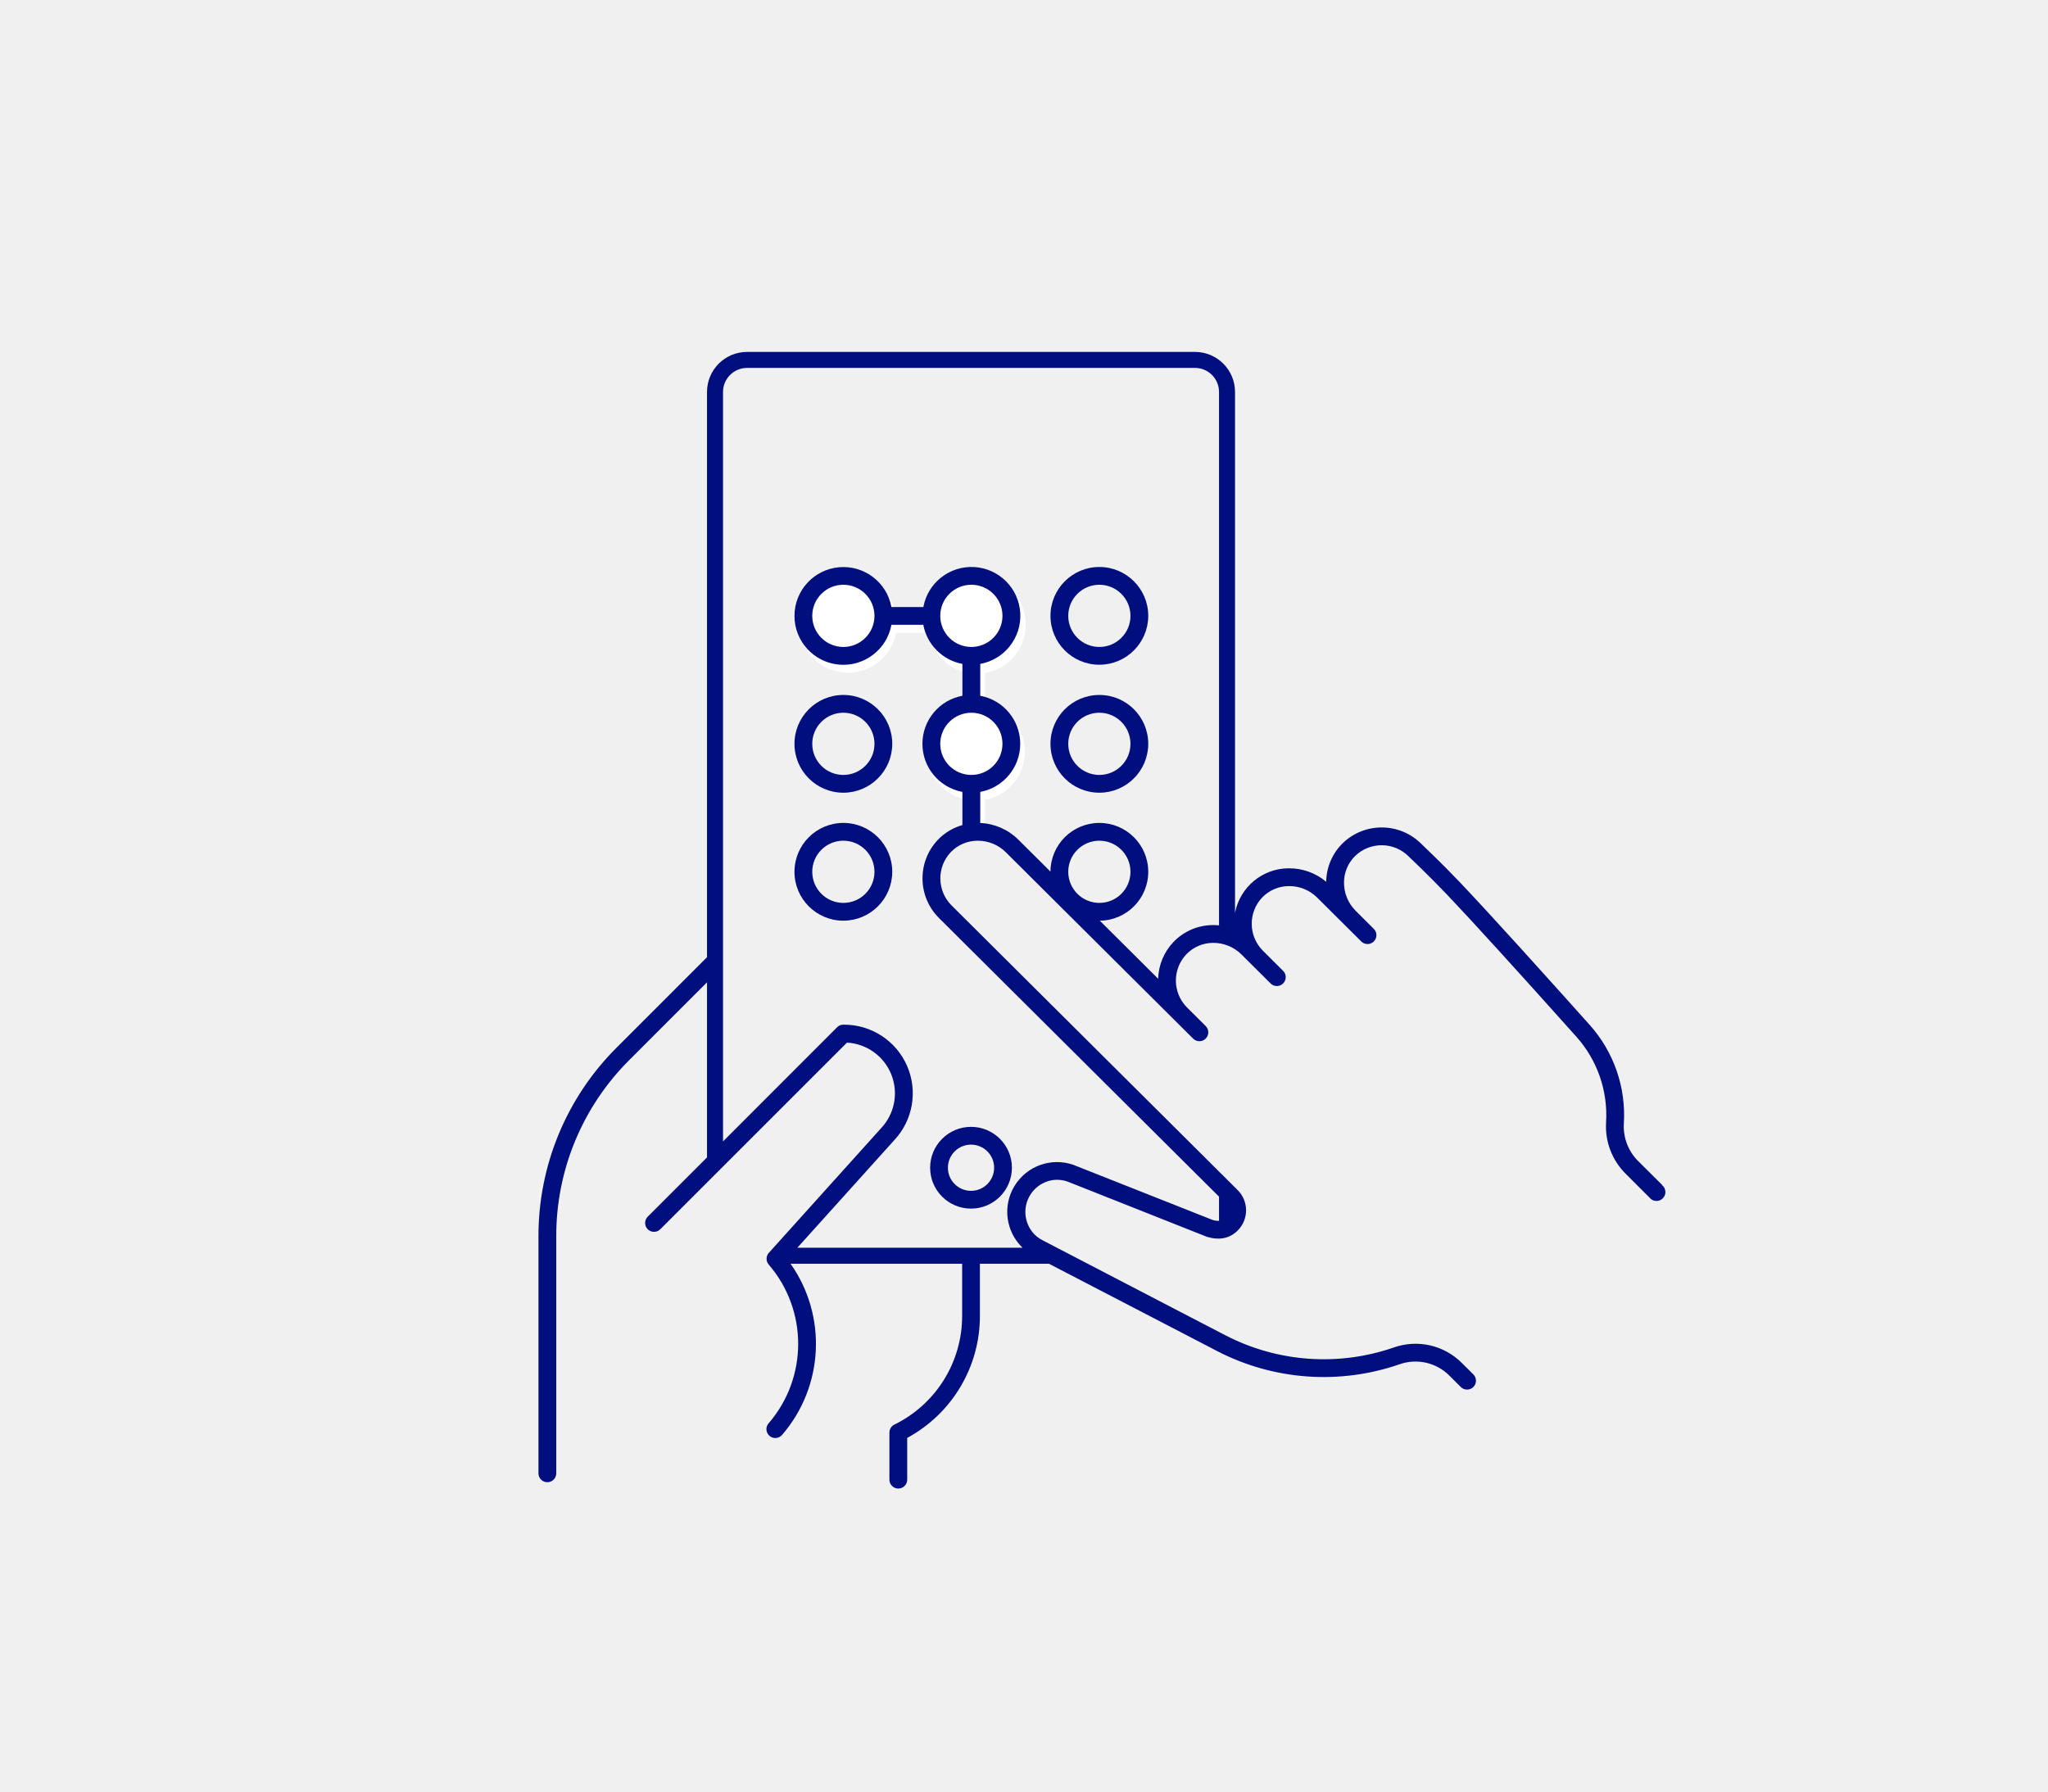
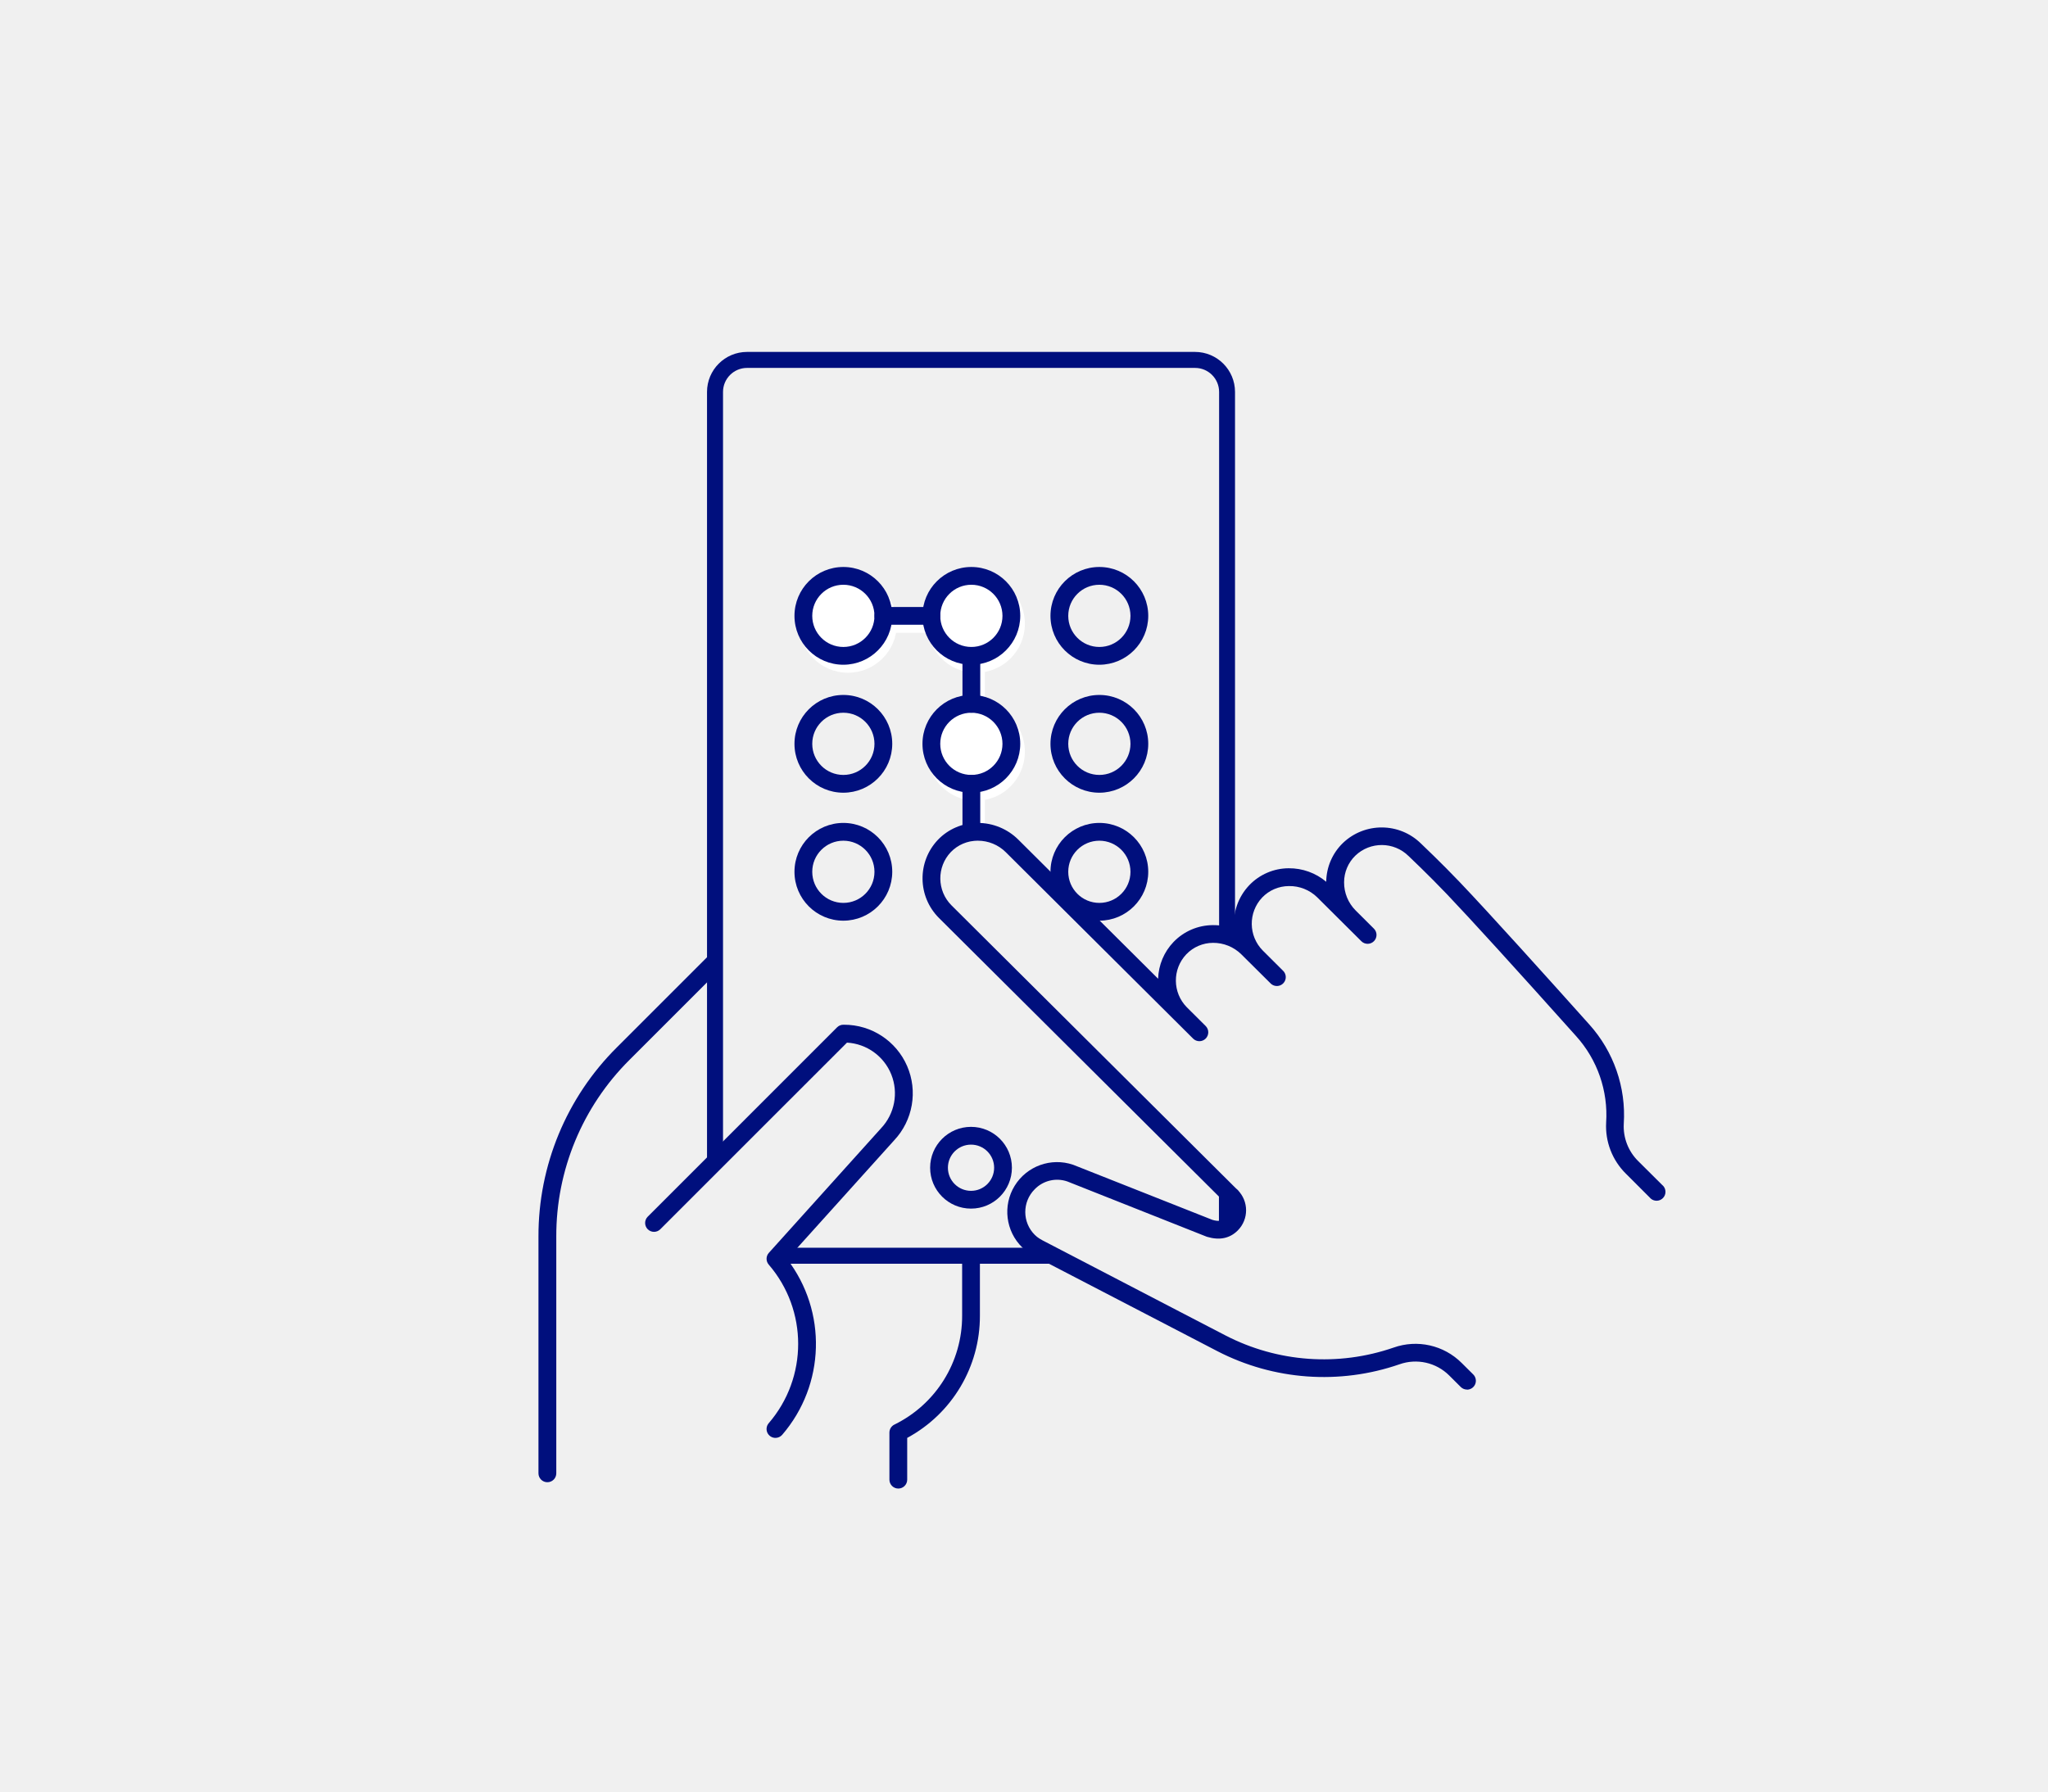
<svg xmlns="http://www.w3.org/2000/svg" id="OUTLINES" viewBox="0 0 1152 1008">
  <defs>
    <style>.cls-1{fill:#fff;}.cls-2{fill:#000f7d;}</style>
  </defs>
-   <circle class="cls-1" cx="549.5" cy="351.5" r="22.5" />
-   <path class="cls-1" d="M549.5,379A27.5,27.5,0,1,1,577,351.5,27.53,27.53,0,0,1,549.5,379Zm0-45A17.5,17.5,0,1,0,567,351.5,17.52,17.52,0,0,0,549.5,334Z" />
+   <circle class="cls-1" cx="549" cy="351" r="22.5" />
+   <path class="cls-1" d="M549,378.5A27.5,27.5,0,1,1,576.5,351,27.53,27.53,0,0,1,549,378.5Zm0-45A17.5,17.5,0,1,0,566.5,351,17.52,17.52,0,0,0,549,333.5Z" />
  <circle class="cls-1" cx="477" cy="351" r="22.5" />
  <path class="cls-1" d="M477,378.5A27.5,27.5,0,1,1,504.5,351,27.53,27.53,0,0,1,477,378.5Zm0-45A17.5,17.5,0,1,0,494.5,351,17.52,17.52,0,0,0,477,333.5Z" />
  <circle class="cls-1" cx="549" cy="423" r="22.5" />
  <path class="cls-1" d="M549,450.5A27.5,27.5,0,1,1,576.5,423,27.53,27.53,0,0,1,549,450.5Zm0-45A17.5,17.5,0,1,0,566.5,423,17.52,17.52,0,0,0,549,405.5Z" />
  <path class="cls-1" d="M526.5,356h-27a5,5,0,0,1,0-10h27a5,5,0,0,1,0,10Z" />
  <path class="cls-1" d="M549,405.5a5,5,0,0,1-5-5v-27a5,5,0,0,1,10,0v27A5,5,0,0,1,549,405.5Z" />
  <path class="cls-1" d="M549,473a5,5,0,0,1-5-5V445.5a5,5,0,0,1,10,0V468A5,5,0,0,1,549,473Z" />
+   <path class="cls-2" d="M307.89,833.94a5,5,0,0,1-5-5V695.7A149.54,149.54,0,0,1,347,589.27l50.46-50.46a5,5,0,0,1,7.07,7.07l-50.46,50.46a139.61,139.61,0,0,0-41.16,99.36V828.94A5,5,0,0,1,307.89,833.94Z" />
  <path class="cls-2" d="M505.3,837.5a5,5,0,0,1-5-5V806a5,5,0,0,1,2.78-4.48,68,68,0,0,0,38.12-61.33V711a5,5,0,0,1,10,0v29.19A77.91,77.91,0,0,1,510.3,809V832.5A5,5,0,0,1,505.3,837.5Z" />
  <path class="cls-2" d="M546.2,680a23,23,0,1,1,23-23A23,23,0,0,1,546.2,680Zm0-36a13,13,0,1,0,13,13A13,13,0,0,0,546.2,644Z" />
+   <path class="cls-2" d="M436.19,809a5,5,0,0,1-3.78-8.27,68.38,68.38,0,0,0,0-89.23,5,5,0,0,1,.07-6.61l63.15-70.14a28.59,28.59,0,0,0-19.2-48.14L371.36,691.67a5,5,0,0,1-7.07-7.07L470.86,578a5,5,0,0,1,3.5-1.46h.44a38.6,38.6,0,0,1,28.2,65l-60.23,66.88A78.37,78.37,0,0,1,440,807.25,5,5,0,0,1,436.19,809Z" />
+   <path class="cls-2" d="M546.39,374a27.5,27.5,0,1,1,27.5-27.5A27.54,27.54,0,0,1,546.39,374Zm0-45a17.5,17.5,0,1,0,17.5,17.5A17.52,17.52,0,0,0,546.39,329Z" />
+   <path class="cls-2" d="M474.39,374a27.5,27.5,0,1,1,27.5-27.5A27.54,27.54,0,0,1,474.39,374Zm0-45a17.5,17.5,0,1,0,17.5,17.5A17.52,17.52,0,0,0,474.39,329Z" />
  <path class="cls-2" d="M618.39,374a27.5,27.5,0,1,1,27.5-27.5A27.54,27.54,0,0,1,618.39,374Zm0-45a17.5,17.5,0,1,0,17.5,17.5A17.52,17.52,0,0,0,618.39,329Z" />
+   <path class="cls-2" d="M546.39,446a27.5,27.5,0,1,1,27.5-27.5A27.54,27.54,0,0,1,546.39,446Zm0-45a17.5,17.5,0,1,0,17.5,17.5A17.52,17.52,0,0,0,546.39,401Z" />
  <path class="cls-2" d="M474.39,446a27.5,27.5,0,1,1,27.5-27.5A27.54,27.54,0,0,1,474.39,446Zm0-45a17.5,17.5,0,1,0,17.5,17.5A17.52,17.52,0,0,0,474.39,401Z" />
  <path class="cls-2" d="M618.39,446a27.5,27.5,0,1,1,27.5-27.5A27.54,27.54,0,0,1,618.39,446Zm0-45a17.5,17.5,0,1,0,17.5,17.5A17.52,17.52,0,0,0,618.39,401Z" />
  <path class="cls-2" d="M474.39,518a27.5,27.5,0,1,1,27.5-27.5A27.54,27.54,0,0,1,474.39,518Zm0-45a17.5,17.5,0,1,0,17.5,17.5A17.52,17.52,0,0,0,474.39,473Z" />
-   <path class="cls-2" d="M935,666.72h0l-.09-.09v0l0,0-13.31-13.24a27.47,27.47,0,0,1-8.2-21.09A76.07,76.07,0,0,0,894,576.42c-24-26.83-56.14-62.52-73-80.22-10-10.51-20.94-20.88-21.73-21.63a31.53,31.53,0,0,0-43.88-.27A30.86,30.86,0,0,0,746,496.11a32.31,32.31,0,0,0-21.14-7.58,30.85,30.85,0,0,0-30.16,25.09V220.5A22.52,22.52,0,0,0,672.2,198h-252a22.52,22.52,0,0,0-22.5,22.5V538.59a2.75,2.75,0,0,0-.26.22L347,589.27A149.54,149.54,0,0,0,302.89,695.7V828.94a5,5,0,0,0,10,0V695.7a139.61,139.61,0,0,1,41.16-99.36l43.65-43.66v98.51L364.29,684.6a5,5,0,0,0,7.07,7.07L476.43,586.6a28.59,28.59,0,0,1,19.2,48.14l-63.15,70.14a5,5,0,0,0-.07,6.61,68.38,68.38,0,0,1,0,89.23,5,5,0,1,0,7.57,6.53A78.37,78.37,0,0,0,444.69,711H590l68.7,35.67,26.08,13.55A130.34,130.34,0,0,0,787.2,767.6a26.89,26.89,0,0,1,28,6.29l6.5,6.48a5,5,0,1,0,7.06-7.09l-6.51-6.47a36.79,36.79,0,0,0-38.33-8.65,120.23,120.23,0,0,1-94.49-6.82L663.34,737.8l-75-39c-3-1.55-4.55-2.4-6.24-4.08a18.14,18.14,0,0,1,10.47-30.83,17.8,17.8,0,0,1,7.79.84l78.18,31,.41.15c7,2.1,12.83.89,17.29-3.59a16.07,16.07,0,0,0-.05-22.71l-161-160.23a21.48,21.48,0,0,1-.36-29.92,20.93,20.93,0,0,1,15-6.42h.26a22.24,22.24,0,0,1,15.62,6.42l94.81,94.37.12.11,10.49,10.45a5,5,0,1,0,7.06-7.09l-10.59-10.54a21.47,21.47,0,0,1-.27-29.83,20.9,20.9,0,0,1,15-6.42,22.43,22.43,0,0,1,15.88,6.42l16.34,16.26a5,5,0,1,0,7.05-7.08l-11.25-11.21a21.47,21.47,0,0,1-.37-29.92,20.89,20.89,0,0,1,15-6.41,22.17,22.17,0,0,1,15.87,6.41l24.92,24.8a5,5,0,0,0,7.06-7.08l-10.34-10.3A22.23,22.23,0,0,1,756,496.52a20.89,20.89,0,0,1,6.34-15,21.46,21.46,0,0,1,29.92.22l.1.09c.11.1,11.22,10.63,21.4,21.3,13.29,13.94,38.47,41.6,72.81,80a66.16,66.16,0,0,1,16.84,48.55,37.5,37.5,0,0,0,11.12,28.8l13,13,.17.17.12.12.1.1h0a5,5,0,1,0,7-7.07ZM546.39,364a17.5,17.5,0,1,1,17.5-17.5A17.52,17.52,0,0,1,546.39,364Zm0,37a17.5,17.5,0,1,1-17.5,17.5A17.52,17.52,0,0,1,546.39,401Zm54.5,89.5a17.5,17.5,0,1,1,17.5,17.5A17.52,17.52,0,0,1,600.89,490.5Zm84.81,30.12a31.31,31.31,0,0,0-3.5-.15,30.89,30.89,0,0,0-22.1,9.5,31.23,31.23,0,0,0-8.64,20.7L618.64,518a27.5,27.5,0,1,0-27.75-27.61l-18.14-18.05a32.27,32.27,0,0,0-21.36-9.3V445.54a27.5,27.5,0,0,0,0-54.08V373.54a27.5,27.5,0,1,0-32-32H501.43a27.5,27.5,0,1,0,0,10h17.92a27.58,27.58,0,0,0,22,22v17.92a27.5,27.5,0,0,0,0,54.08v18.67a30.53,30.53,0,0,0-13.79,8.29,31.51,31.51,0,0,0,.53,43.92L685.7,673.26v13.61a10.66,10.66,0,0,1-3.71-.53l-78.1-30.92-.27-.1A28,28,0,0,0,575,701.84l.16.16H448.53L503,641.51a38.6,38.6,0,0,0-28.2-65h-.44a5,5,0,0,0-3.5,1.46L406.7,642.19V220.5A13.52,13.52,0,0,1,420.2,207h252a13.52,13.52,0,0,1,13.5,13.5ZM491.89,346.5a17.5,17.5,0,1,1-17.5-17.5A17.52,17.52,0,0,1,491.89,346.5Z" />
+   <path class="cls-2" d="M618.39,518a27.5,27.5,0,1,1,27.5-27.5A27.54,27.54,0,0,1,618.39,518Zm0-45a17.5,17.5,0,1,0,17.5,17.5A17.52,17.52,0,0,0,618.39,473Z" />
+   <path class="cls-2" d="M523.89,351.5h-27a5,5,0,0,1,0-10h27a5,5,0,0,1,0,10Z" />
+   <path class="cls-2" d="M546.39,401a5,5,0,0,1-5-5V369a5,5,0,0,1,10,0v27A5,5,0,0,1,546.39,401Z" />
+   <path class="cls-2" d="M546.39,473a5,5,0,0,1-5-5V441a5,5,0,0,1,10,0v27A5,5,0,0,1,546.39,473Z" />
+   <path class="cls-2" d="M825.22,781.82a5,5,0,0,1-3.53-1.45l-6.5-6.48a26.89,26.89,0,0,0-28-6.29,130.34,130.34,0,0,1-102.39-7.38l-26.08-13.55-75-38.94a30.86,30.86,0,0,1-8.71-5.89,28,28,0,0,1,28.59-46.52l.27.1L682,686.34c3.9,1.13,5.63.41,7.14-1.11a6.07,6.07,0,0,0,0-8.58,5,5,0,0,1,7.06-7.08,16.07,16.07,0,0,1,.05,22.71c-4.46,4.48-10.27,5.69-17.29,3.59l-.41-.15-78.18-31A17.56,17.56,0,0,0,582,669.13a18.12,18.12,0,0,0,.06,25.63c1.69,1.68,3.2,2.53,6.24,4.08l75,39,26.08,13.54a120.23,120.23,0,0,0,94.49,6.82,36.79,36.79,0,0,1,38.33,8.65l6.51,6.47a5,5,0,0,1-3.53,8.54Z" />
+   <path class="cls-2" d="M692.64,678.11a5,5,0,0,1-3.53-1.46l-161-160.23a31.51,31.51,0,0,1-.53-43.92,30.85,30.85,0,0,1,22.1-9.5h.38a32.31,32.31,0,0,1,22.67,9.33l78.71,78.34A31.23,31.23,0,0,1,660.1,530a30.89,30.89,0,0,1,22.1-9.5,31.59,31.59,0,0,1,12,2.2A31.36,31.36,0,0,1,702.75,498a30.85,30.85,0,0,1,22.11-9.49A32.31,32.31,0,0,1,746,496.11a30.86,30.86,0,0,1,9.39-21.81,31.53,31.53,0,0,1,43.88.27c.79.75,11.71,11.12,21.73,21.63,16.88,17.7,49,53.39,73,80.22a76.07,76.07,0,0,1,19.37,55.84,27.47,27.47,0,0,0,8.2,21.09l13.31,13.24,0,0v0l.09.09h0a5,5,0,1,1-7,7.07h0l-.1-.1-.12-.12-.17-.17-13-13a37.5,37.5,0,0,1-11.12-28.8,66.16,66.16,0,0,0-16.84-48.55c-34.34-38.39-59.52-66.05-72.81-80-10.18-10.67-21.29-21.2-21.4-21.3l-.1-.09a21.46,21.46,0,0,0-29.92-.22,20.89,20.89,0,0,0-6.34,15,22.23,22.23,0,0,0,6.49,15.84l10.34,10.3a5,5,0,0,1-7.06,7.08l-24.92-24.8A22.17,22.17,0,0,0,725,498.53a20.89,20.89,0,0,0-15,6.41,21.47,21.47,0,0,0,.37,29.92l11.25,11.21a5,5,0,1,1-7.05,7.08L698.2,536.89a22.43,22.43,0,0,0-15.88-6.42,20.9,20.9,0,0,0-15,6.42,21.47,21.47,0,0,0,.27,29.83l10.59,10.54a5,5,0,1,1-7.06,7.09L660.63,573.9l-.12-.11L565.7,479.42A22.24,22.24,0,0,0,550.08,473h-.26a20.93,20.93,0,0,0-15,6.42,21.48,21.48,0,0,0,.36,29.92l161,160.23a5,5,0,0,1-3.53,8.54Z" />
+   <path class="cls-2" d="M592.22,711H437.75a4.5,4.5,0,0,1-3.34-7.51L496,635.08a29.09,29.09,0,0,0-19.77-49l-70.85,70.85a4.5,4.5,0,0,1-7.68-3.18V220.5A22.52,22.52,0,0,1,420.2,198h252a22.52,22.52,0,0,1,22.5,22.5V526.56a4.52,4.52,0,0,1-1.8,3.6,4.47,4.47,0,0,1-3.95.72,21.74,21.74,0,0,0-21.62,36.28h0a4.5,4.5,0,0,1-6.35,6.38l-94.93-94.48a22.55,22.55,0,0,0-16.23-6.56,21.43,21.43,0,0,0-15.36,6.57,22,22,0,0,0,.37,30.62l158.54,157.8a4.5,4.5,0,0,1,1.33,3.19V688.5a22.06,22.06,0,0,1-.19,2.8,4.52,4.52,0,0,1-2.35,3.42c-3.71,2-8,2.19-13.09.67l-.36-.13-78.2-31a18.24,18.24,0,0,0-8-.86,18.62,18.62,0,0,0-10.76,31.67c1.74,1.73,3.27,2.6,6.36,4.18l6.2,3.22a4.5,4.5,0,0,1-2.07,8.49Zm-144.36-9h128l-.53-.51a27.49,27.49,0,0,1,28.09-45.69l.23.08,78.13,30.94a11.57,11.57,0,0,0,3.87.55V672.55L528.48,516.07a31,31,0,0,1-.52-43.22,30.35,30.35,0,0,1,21.75-9.35,31.9,31.9,0,0,1,22.69,9.18L652,551.85a30.52,30.52,0,0,1,33.75-30.73V220.5A13.52,13.52,0,0,0,672.2,207h-252a13.52,13.52,0,0,0-13.5,13.5V642.9l64.52-64.52a4.48,4.48,0,0,1,3.11-1.32h.47a38.09,38.09,0,0,1,27.83,64.11Z" />
</svg>
